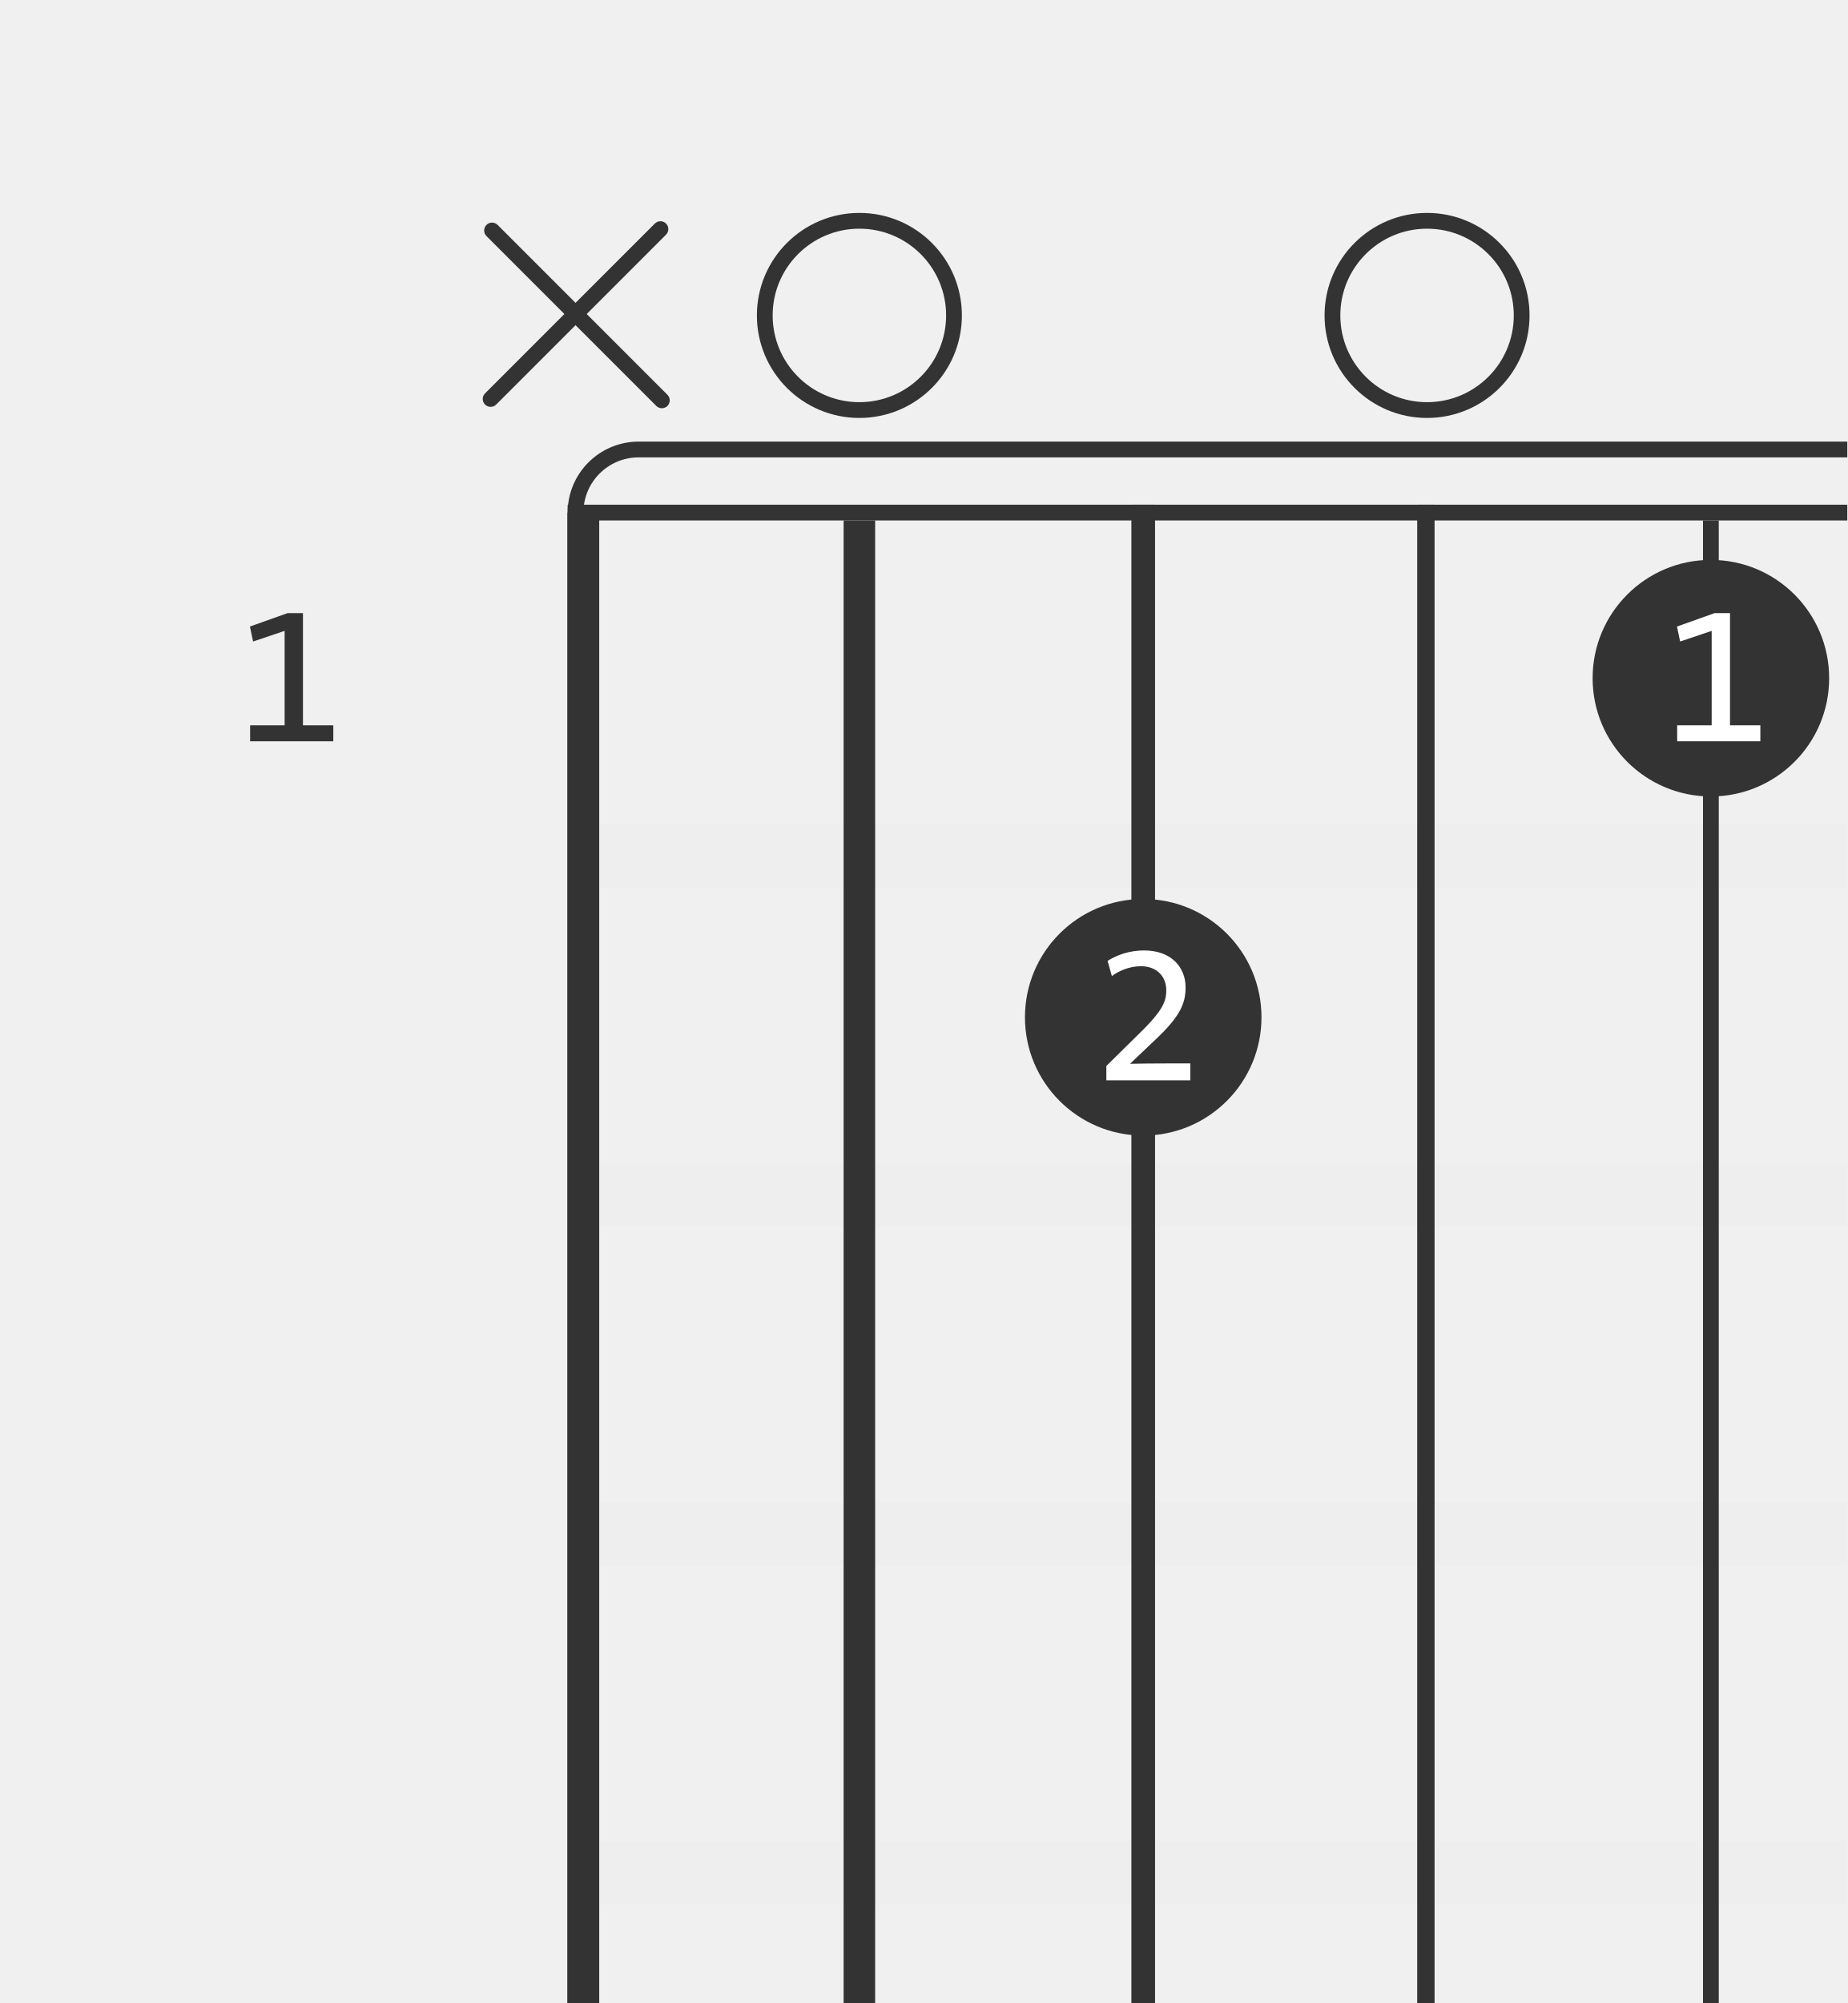
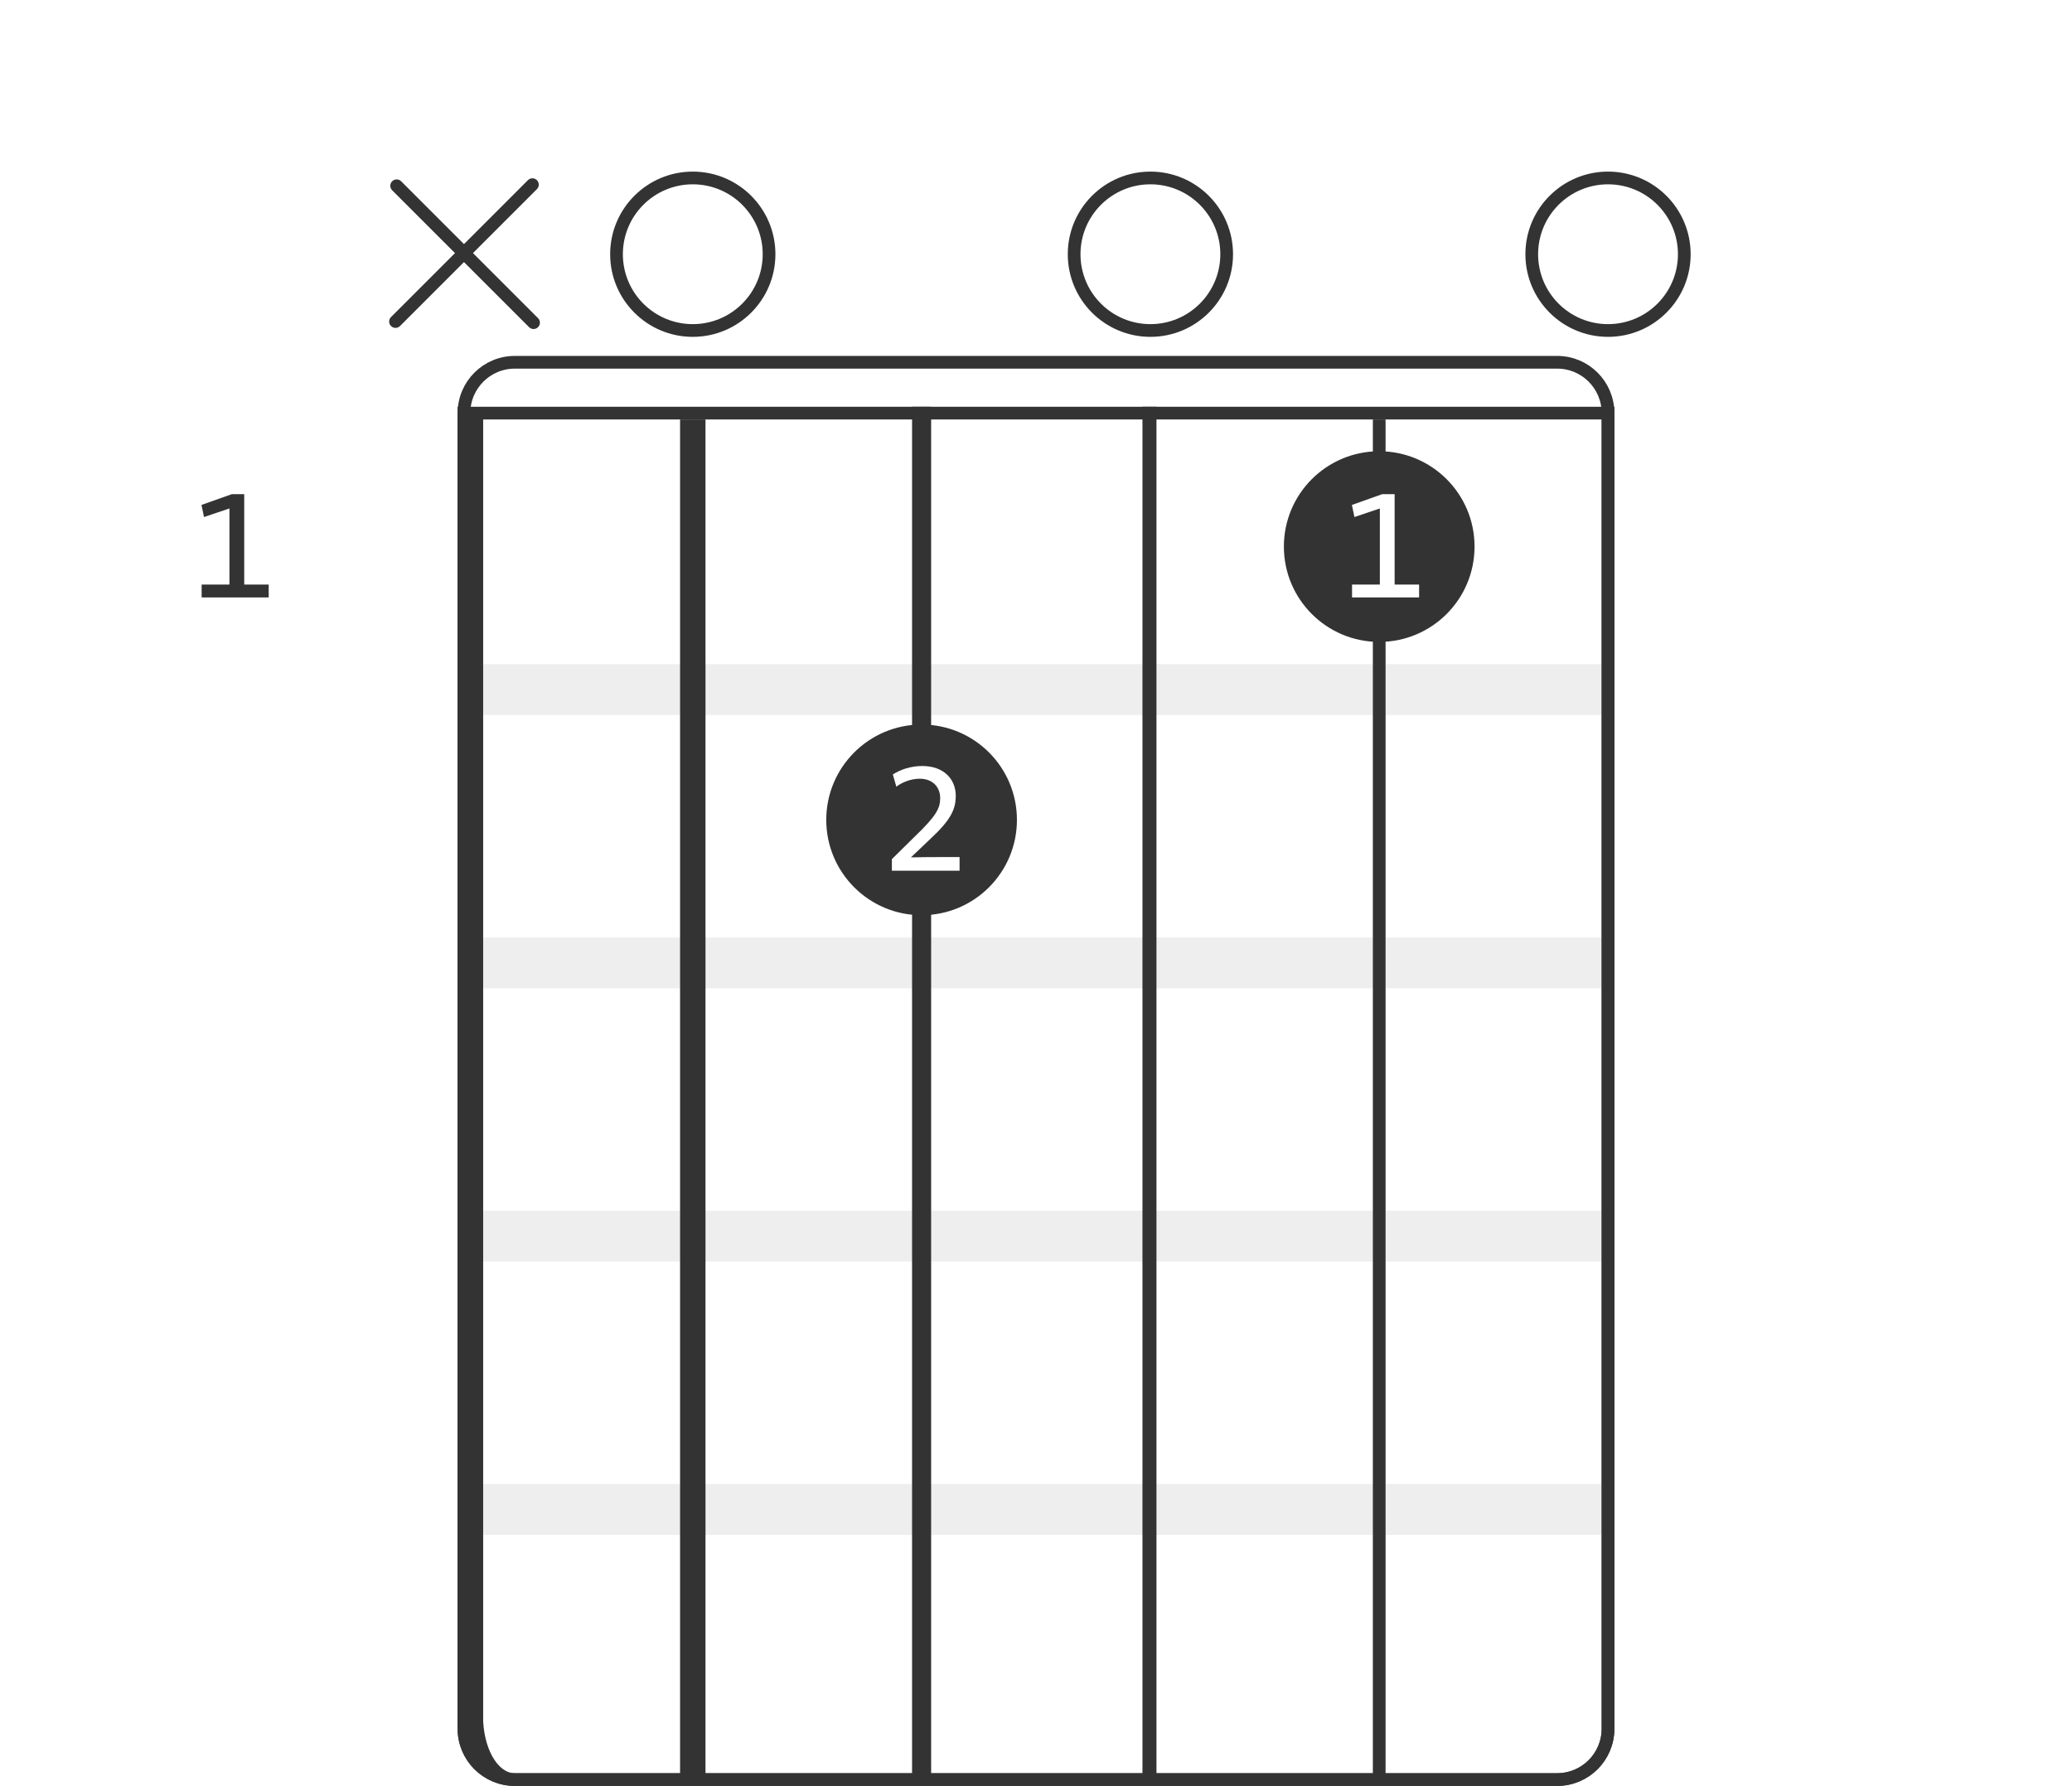
<svg xmlns="http://www.w3.org/2000/svg" xmlns:xlink="http://www.w3.org/1999/xlink" version="1.1">
  <defs>
    <symbol id="circle-1-black">
      <svg width="30" height="30" viewBox="0 0 30 30">
        <polygon fill="#333" points="21.275 23 10.725 23 10.725 20.975 15.1 20.975 15.1 9 11.1 10.35 10.7 8.45 15.475 6.75 17.425 6.75 17.425 20.975 21.275 20.975" />
      </svg>
    </symbol>
    <symbol id="circle-2-black">
      <svg width="30" height="30" viewBox="0 0 30 30">
        <path fill="#333" d="M10.975,17 L0.325,17 L0.325,15.175 L3.9,11.65 C7.35,8.35 7.925,7.15 7.925,5.575 C7.925,3.875 6.775,2.525 4.7,2.525 C3.225,2.525 1.85,3.15 1.025,3.775 L0.475,1.85 C1.7,1.075 3.3,0.525 5.1,0.525 C8.65,0.525 10.375,2.75 10.375,5.2 C10.375,7.325 9.625,8.975 6.375,12 L3.35,14.875 L3.35,14.9 C4.4,14.875 6.225,14.85 8.5,14.85 L10.975,14.85 L10.975,17 Z" transform="translate(10 6)" />
      </svg>
    </symbol>
    <symbol id="circle-3-black">
      <svg width="30" height="30" viewBox="0 0 30 30">
        <path fill="#333" d="M10.8,22.85 L11.05,20.825 C11.95,21.125 13,21.325 14.125,21.325 C16.85,21.325 18.275,20.1 18.275,18.325 C18.275,16.55 16.875,15.425 14.225,15.425 C13.325,15.425 12.625,15.45 11.775,15.55 L11.775,13.75 L12.35,13.75 C15.85,13.75 17.95,12.8 17.95,10.75 C17.95,9.275 16.775,8.375 14.875,8.375 C13.5,8.375 12.325,8.75 11.3,9.3 L11.075,7.325 C12.25,6.85 13.625,6.5 15.275,6.5 C18.625,6.5 20.325,8.175 20.325,10.4 C20.325,12.325 19.175,13.625 17.225,14.2 L17.2,14.225 C19.225,14.425 20.725,16.075 20.725,18.025 C20.725,21.225 18.05,23.25 13.9,23.25 C12.775,23.25 11.625,23.075 10.8,22.85 Z" />
      </svg>
    </symbol>
    <symbol id="circle-4-black">
      <svg width="30" height="30" viewBox="0 0 30 30">
        <path fill="#333" d="M20.575,19.25 L17.9,19.25 L17.9,23 L15.675,23 L15.675,19.25 L8.125,19.25 L7.95,17.425 L14.85,6.75 L17.9,6.75 L17.9,17.2 L20.575,17.2 L20.575,19.25 Z M15.7,17.2 L15.7,9 L15.675,9 L10.25,17.275 C11.75,17.2 14.7,17.2 15.7,17.2 Z" />
      </svg>
    </symbol>
    <symbol id="circle-5-black">
      <svg width="30" height="30" viewBox="0 0 30 30">
        <path fill="#333" d="M11,22.9 L11,20.825 C11.925,21.125 12.975,21.3 14.175,21.3 C16.85,21.3 18.325,19.975 18.325,17.95 C18.325,15.95 16.65,14.925 14.075,14.925 C13.025,14.925 12,15 11.35,15.125 L11.35,6.75 L20.15,6.75 L20.15,8.9 L13.45,8.9 L13.45,13.15 C13.875,13.125 14.45,13.1 14.825,13.1 C18.7,13.1 20.75,15.1 20.75,17.675 C20.75,21.025 18.05,23.225 14,23.225 C12.9,23.225 11.975,23.125 11,22.9 Z" />
      </svg>
    </symbol>
    <symbol id="circle-6-black">
      <svg width="30" height="30" viewBox="0 0 30 30">
        <path fill="#333" d="M19.951 6.6V8.575C19.451 8.5 18.951 8.45 18.301 8.45C14.976 8.45 13.226 10.375 12.601 13.675C12.551 13.925 12.476 14.35 12.401 14.9H12.426C13.226 13.525 14.726 12.775 16.451 12.775C19.701 12.775 21.501 14.875 21.501 17.525C21.501 20.975 19.251 23.25 15.851 23.25C12.326 23.25 10.176 20.75 10.176 16.4C10.176 9.45 13.626 6.525 18.476 6.525C19.001 6.525 19.601 6.55 19.951 6.6ZM19.201 17.9C19.201 15.975 18.101 14.65 15.976 14.65C13.876 14.65 12.651 16.325 12.651 17.725C12.651 19.75 13.826 21.4 16.051 21.4C18.051 21.4 19.201 19.95 19.201 17.9Z" />
      </svg>
    </symbol>
    <symbol id="circle-7-black">
      <svg width="30" height="30" viewBox="0 0 30 30">
        <path fill="#333" d="M21.25,6.75 L21.25,8.7 C18.725,13.4 16.45,18.75 15,23 L12.375,23 C14.025,18.475 16.275,13.275 18.65,8.9 C18.075,8.925 14.8,8.95 12.475,8.95 L10.275,8.95 L10.275,6.75 L21.25,6.75 Z" />
      </svg>
    </symbol>
    <symbol id="circle-8-black">
      <svg width="30" height="30" viewBox="0 0 30 30">
        <path fill="#333" d="M20.75,18.825 C20.75,21.55 18.3,23.25 15.1,23.25 C11.85,23.25 9.725,21.65 9.725,19.175 C9.725,17.1 11.375,15.85 13.2,14.8 C11.3,13.825 10.125,12.675 10.125,10.8 C10.125,8.325 12.25,6.5 15.375,6.5 C18.5,6.5 20.35,8.15 20.35,10.45 C20.35,12.325 18.925,13.475 17.25,14.475 C19.05,15.4 20.75,16.55 20.75,18.825 Z M18.05,10.65 C18.05,9.175 16.925,8.3 15.2,8.3 C13.45,8.3 12.45,9.35 12.45,10.6 C12.45,11.95 13.375,12.65 15.375,13.625 C16.825,12.8 18.05,11.975 18.05,10.65 Z M18.4,19.05 C18.4,17.275 16.825,16.475 15.075,15.675 C13.5,16.55 12.075,17.475 12.075,19 C12.075,20.4 13.225,21.4 15.325,21.4 C17.05,21.4 18.4,20.55 18.4,19.05 Z" />
      </svg>
    </symbol>
    <symbol id="circle-9-black">
      <svg width="30" height="30" viewBox="0 0 30 30">
        <path fill="#333" d="M10.9,23.05 L10.9,21.025 C11.6,21.2 12.4,21.275 13.15,21.275 C16.35,21.275 18.1,19.625 18.675,16.4 C18.75,15.925 18.8,15.625 18.9,15.2 L18.875,15.2 C18.075,16.35 16.7,17.05 14.975,17.05 C11.775,17.05 10,14.95 10,12.15 C10,8.725 12.35,6.5 15.6,6.5 C19,6.5 21.225,8.575 21.225,13.35 C21.225,20.45 17.725,23.225 12.9,23.225 C12.25,23.225 11.55,23.175 10.9,23.05 Z M18.725,12 C18.725,9.9 17.575,8.35 15.425,8.35 C13.45,8.35 12.275,9.875 12.275,11.8 C12.275,13.825 13.425,15.125 15.425,15.125 C17.55,15.125 18.725,13.7 18.725,12 Z" />
      </svg>
    </symbol>
    <symbol id="circle-0-black">
      <svg width="30" height="30" viewBox="0 0 30 30">
        <path fill="#333" d="M20.925,14.7 C20.925,20.925 18.05,23.25 15.1,23.25 C11.525,23.25 9.55,21.05 9.55,14.8 C9.55,9.1 12,6.5 15.4,6.5 C18.625,6.5 20.925,8.425 20.925,14.7 Z M18.5,14.85 C18.5,10.025 17.45,8.4 15.225,8.4 C13.375,8.4 11.975,10 11.975,14.65 C11.975,19.25 12.825,21.325 15.225,21.325 C17.275,21.325 18.5,19.25 18.5,14.85 Z" />
      </svg>
    </symbol>
    <symbol id="bar-middle">
      <svg width="36" height="30" viewBox="0 0 36 30">
        <rect width="36" height="30" fill="#333" fill-rule="evenodd" />
      </svg>
    </symbol>
    <symbol id="bar-end">
      <svg width="15" height="30" viewBox="0 0 15 30">
        <path fill="#333" fill-rule="evenodd" d="M15,0 C6.716,0 0,6.716 0,15 C0,23.284 6.716,30 15,30 L15,0 Z" />
      </svg>
    </symbol>
    <symbol id="circle-1">
      <svg width="30" height="30" viewBox="0 0 30 30">
        <g fill="none" fill-rule="evenodd">
          <circle cx="15" cy="15" r="15" fill="#333" />
          <polygon fill="#FFF" fill-rule="nonzero" points="21.275 23 10.725 23 10.725 20.975 15.1 20.975 15.1 9 11.1 10.35 10.7 8.45 15.475 6.75 17.425 6.75 17.425 20.975 21.275 20.975" />
        </g>
      </svg>
    </symbol>
    <symbol id="circle-2">
      <svg width="30" height="30" viewBox="0 0 30 30">
        <g fill="none" fill-rule="evenodd" transform="translate(0 -2)">
          <circle cx="15" cy="17" r="15" fill="#333" />
          <path fill="#FFF" fill-rule="nonzero" d="M20.975,25 L10.325,25 L10.325,23.175 L13.9,19.65 C17.35,16.35 17.925,15.15 17.925,13.575 C17.925,11.875 16.775,10.525 14.7,10.525 C13.225,10.525 11.85,11.15 11.025,11.775 L10.475,9.85 C11.7,9.075 13.3,8.525 15.1,8.525 C18.65,8.525 20.375,10.75 20.375,13.2 C20.375,15.325 19.625,16.975 16.375,20 L13.35,22.875 L13.35,22.9 C14.4,22.875 16.225,22.85 18.5,22.85 L20.975,22.85 L20.975,25 Z" />
        </g>
      </svg>
    </symbol>
    <symbol id="circle-3">
      <svg width="30" height="30" viewBox="0 0 30 30">
        <g fill="none" fill-rule="evenodd" transform="translate(0 -2)">
          <circle cx="15" cy="17" r="15" fill="#333" />
          <path fill="#FFF" fill-rule="nonzero" d="M10.8,24.85 L11.05,22.825 C11.95,23.125 13,23.325 14.125,23.325 C16.85,23.325 18.275,22.1 18.275,20.325 C18.275,18.55 16.875,17.425 14.225,17.425 C13.325,17.425 12.625,17.45 11.775,17.55 L11.775,15.75 L12.35,15.75 C15.85,15.75 17.95,14.8 17.95,12.75 C17.95,11.275 16.775,10.375 14.875,10.375 C13.5,10.375 12.325,10.75 11.3,11.3 L11.075,9.325 C12.25,8.85 13.625,8.5 15.275,8.5 C18.625,8.5 20.325,10.175 20.325,12.4 C20.325,14.325 19.175,15.625 17.225,16.2 L17.2,16.225 C19.225,16.425 20.725,18.075 20.725,20.025 C20.725,23.225 18.05,25.25 13.9,25.25 C12.775,25.25 11.625,25.075 10.8,24.85 Z" />
        </g>
      </svg>
    </symbol>
    <symbol id="circle-4">
      <svg width="30" height="30" viewBox="0 0 30 30">
        <g fill="none" fill-rule="evenodd" transform="translate(0 -2)">
          <circle cx="15" cy="17" r="15" fill="#333" />
          <path fill="#FFF" fill-rule="nonzero" d="M20.575,21.25 L17.9,21.25 L17.9,25 L15.675,25 L15.675,21.25 L8.125,21.25 L7.95,19.425 L14.85,8.75 L17.9,8.75 L17.9,19.2 L20.575,19.2 L20.575,21.25 Z M15.7,19.2 L15.7,11 L15.675,11 L10.25,19.275 C11.75,19.2 14.7,19.2 15.7,19.2 Z" />
        </g>
      </svg>
    </symbol>
    <symbol id="grid-guitar-2">
      <svg width="182" height="225" viewBox="0 0 182 209" fill="none">
        <path d="M1 48.5H180V40.5H1V48.5Z" fill="#EEEEEE" />
        <path d="M1 91.5H180V83.5H1V91.5Z" fill="#EEEEEE" />
        <path d="M1 134.5H180V126.5H1V134.5Z" fill="#EEEEEE" />
        <path d="M1 177.5H180V169.5H1V177.5Z" fill="#EEEEEE" />
        <rect x="1" y="1" width="180" height="215" rx="8" stroke="#333333" stroke-width="2" />
        <path fill-rule="evenodd" clip-rule="evenodd" d="M39 2L39 216L35 216L35 2L39 2Z" fill="#333333" />
        <path fill-rule="evenodd" clip-rule="evenodd" d="M74.5 6.47666e-06L74.5 216L71.5 216L71.5 6.61612e-06L74.5 6.47666e-06Z" fill="#333333" />
        <path fill-rule="evenodd" clip-rule="evenodd" d="M109.954 6.51366e-06L109.954 216L107.75 216L107.75 6.61612e-06L109.954 6.51366e-06Z" fill="#333333" />
        <path fill-rule="evenodd" clip-rule="evenodd" d="M146 2L146 216L144 216L144 2L146 2Z" fill="#333333" />
        <path d="M0 11C0 6.029 4.029 2 9 2C6.239 2 4 6.029 4 11V206C4 210.971 6.239 215 9 215C4.029 215 0 210.971 0 206V11Z" fill="#333333" />
      </svg>
    </symbol>
    <symbol id="grid-guitar-1">
      <svg width="182" height="225" viewBox="0 0 182 225" fill="none">
        <path d="M1 56.5H180V48.5H1V56.5Z" fill="#EEEEEE" />
        <path d="M1 99.5H180V91.5H1V99.5Z" fill="#EEEEEE" />
        <path d="M1 142.5H180V134.5H1V142.5Z" fill="#EEEEEE" />
        <path d="M1 185.5H180V177.5H1V185.5Z" fill="#EEEEEE" />
        <rect x="1" y="1" width="180" height="223" rx="8" stroke="#333333" stroke-width="2" />
        <path d="M1 9H181V216C181 220.418 177.418 224 173 224H9C4.582 224 1 220.418 1 216V9Z" stroke="#333333" stroke-width="2" />
        <path fill-rule="evenodd" clip-rule="evenodd" d="M39 10L39 224L35 224L35 10L39 10Z" fill="#333333" />
        <path fill-rule="evenodd" clip-rule="evenodd" d="M4 9L4 216L0 216L9.04826e-06 9L4 9Z" fill="#333333" />
        <path fill-rule="evenodd" clip-rule="evenodd" d="M74.5 8L74.5 224L71.5 224L71.5 8L74.5 8Z" fill="#333333" />
        <path fill-rule="evenodd" clip-rule="evenodd" d="M109.954 8L109.954 224L107.75 224L107.75 8L109.954 8Z" fill="#333333" />
        <path fill-rule="evenodd" clip-rule="evenodd" d="M146 10L146 224L144 224L144 10L146 10Z" fill="#333333" />
        <path d="M0 9H4V214C4 218.971 6.239 223 9 223C4.029 223 0 218.971 0 214V9Z" fill="#333333" />
      </svg>
    </symbol>
    <symbol id="o">
      <svg width="30" height="30" viewBox="0 0 30 30">
        <path fill="#333" d="M15,28 C22.18,28 28,22.18 28,15 C28,7.82 22.18,2 15,2 C7.82,2 2,7.82 2,15 C2,22.18 7.82,28 15,28 Z M15,26 C8.925,26 4,21.075 4,15 C4,8.925 8.925,4 15,4 C21.075,4 26,8.925 26,15 C26,21.075 21.075,26 15,26 Z" />
      </svg>
    </symbol>
    <symbol id="x">
      <svg width="30" height="30" viewBox="0 0 30 30">
        <g fill="#333" transform="translate(4 4)">
          <path d="M-0.479,0.76 L21.061,22.3 C21.452,22.69 22.085,22.69 22.475,22.3 C22.866,21.909 22.866,21.276 22.475,20.885 L0.936,-0.654 C0.545,-1.045 -0.088,-1.045 -0.479,-0.654 C-0.869,-0.264 -0.869,0.37 -0.479,0.76 Z" transform="rotate(-90 10.998 10.823)" />
          <path d="M-0.3,0.936 L21.24,22.475 C21.63,22.866 22.264,22.866 22.654,22.475 C23.045,22.085 23.045,21.452 22.654,21.061 L1.115,-0.479 C0.724,-0.869 0.091,-0.869 -0.3,-0.479 C-0.69,-0.088 -0.69,0.545 -0.3,0.936 Z" />
        </g>
      </svg>
    </symbol>
  </defs>
  <symbol id="chord">
    <svg width="326" height="281" version="1.1">
+       <rect width="100%" height="100%" fill="white" />
      <use x="72" y="56" width="182" height="225" xlink:href="#grid-guitar-1" />
      <use x="21" y="71" width="30" height="30" xlink:href="#circle-1-black" />
      <use x="58" y="25" width="30" height="30" xlink:href="#x" />
      <use x="94" y="25" width="30" height="30" xlink:href="#o" />
      <use x="130" y="114" width="30" height="30" xlink:href="#circle-2" />
      <use x="166" y="25" width="30" height="30" xlink:href="#o" />
      <use x="202" y="71" width="30" height="30" xlink:href="#circle-1" />
      <use x="238" y="25" width="30" height="30" xlink:href="#o" />
    </svg>
  </symbol>
  <use xlink:href="#chord" />
</svg>
